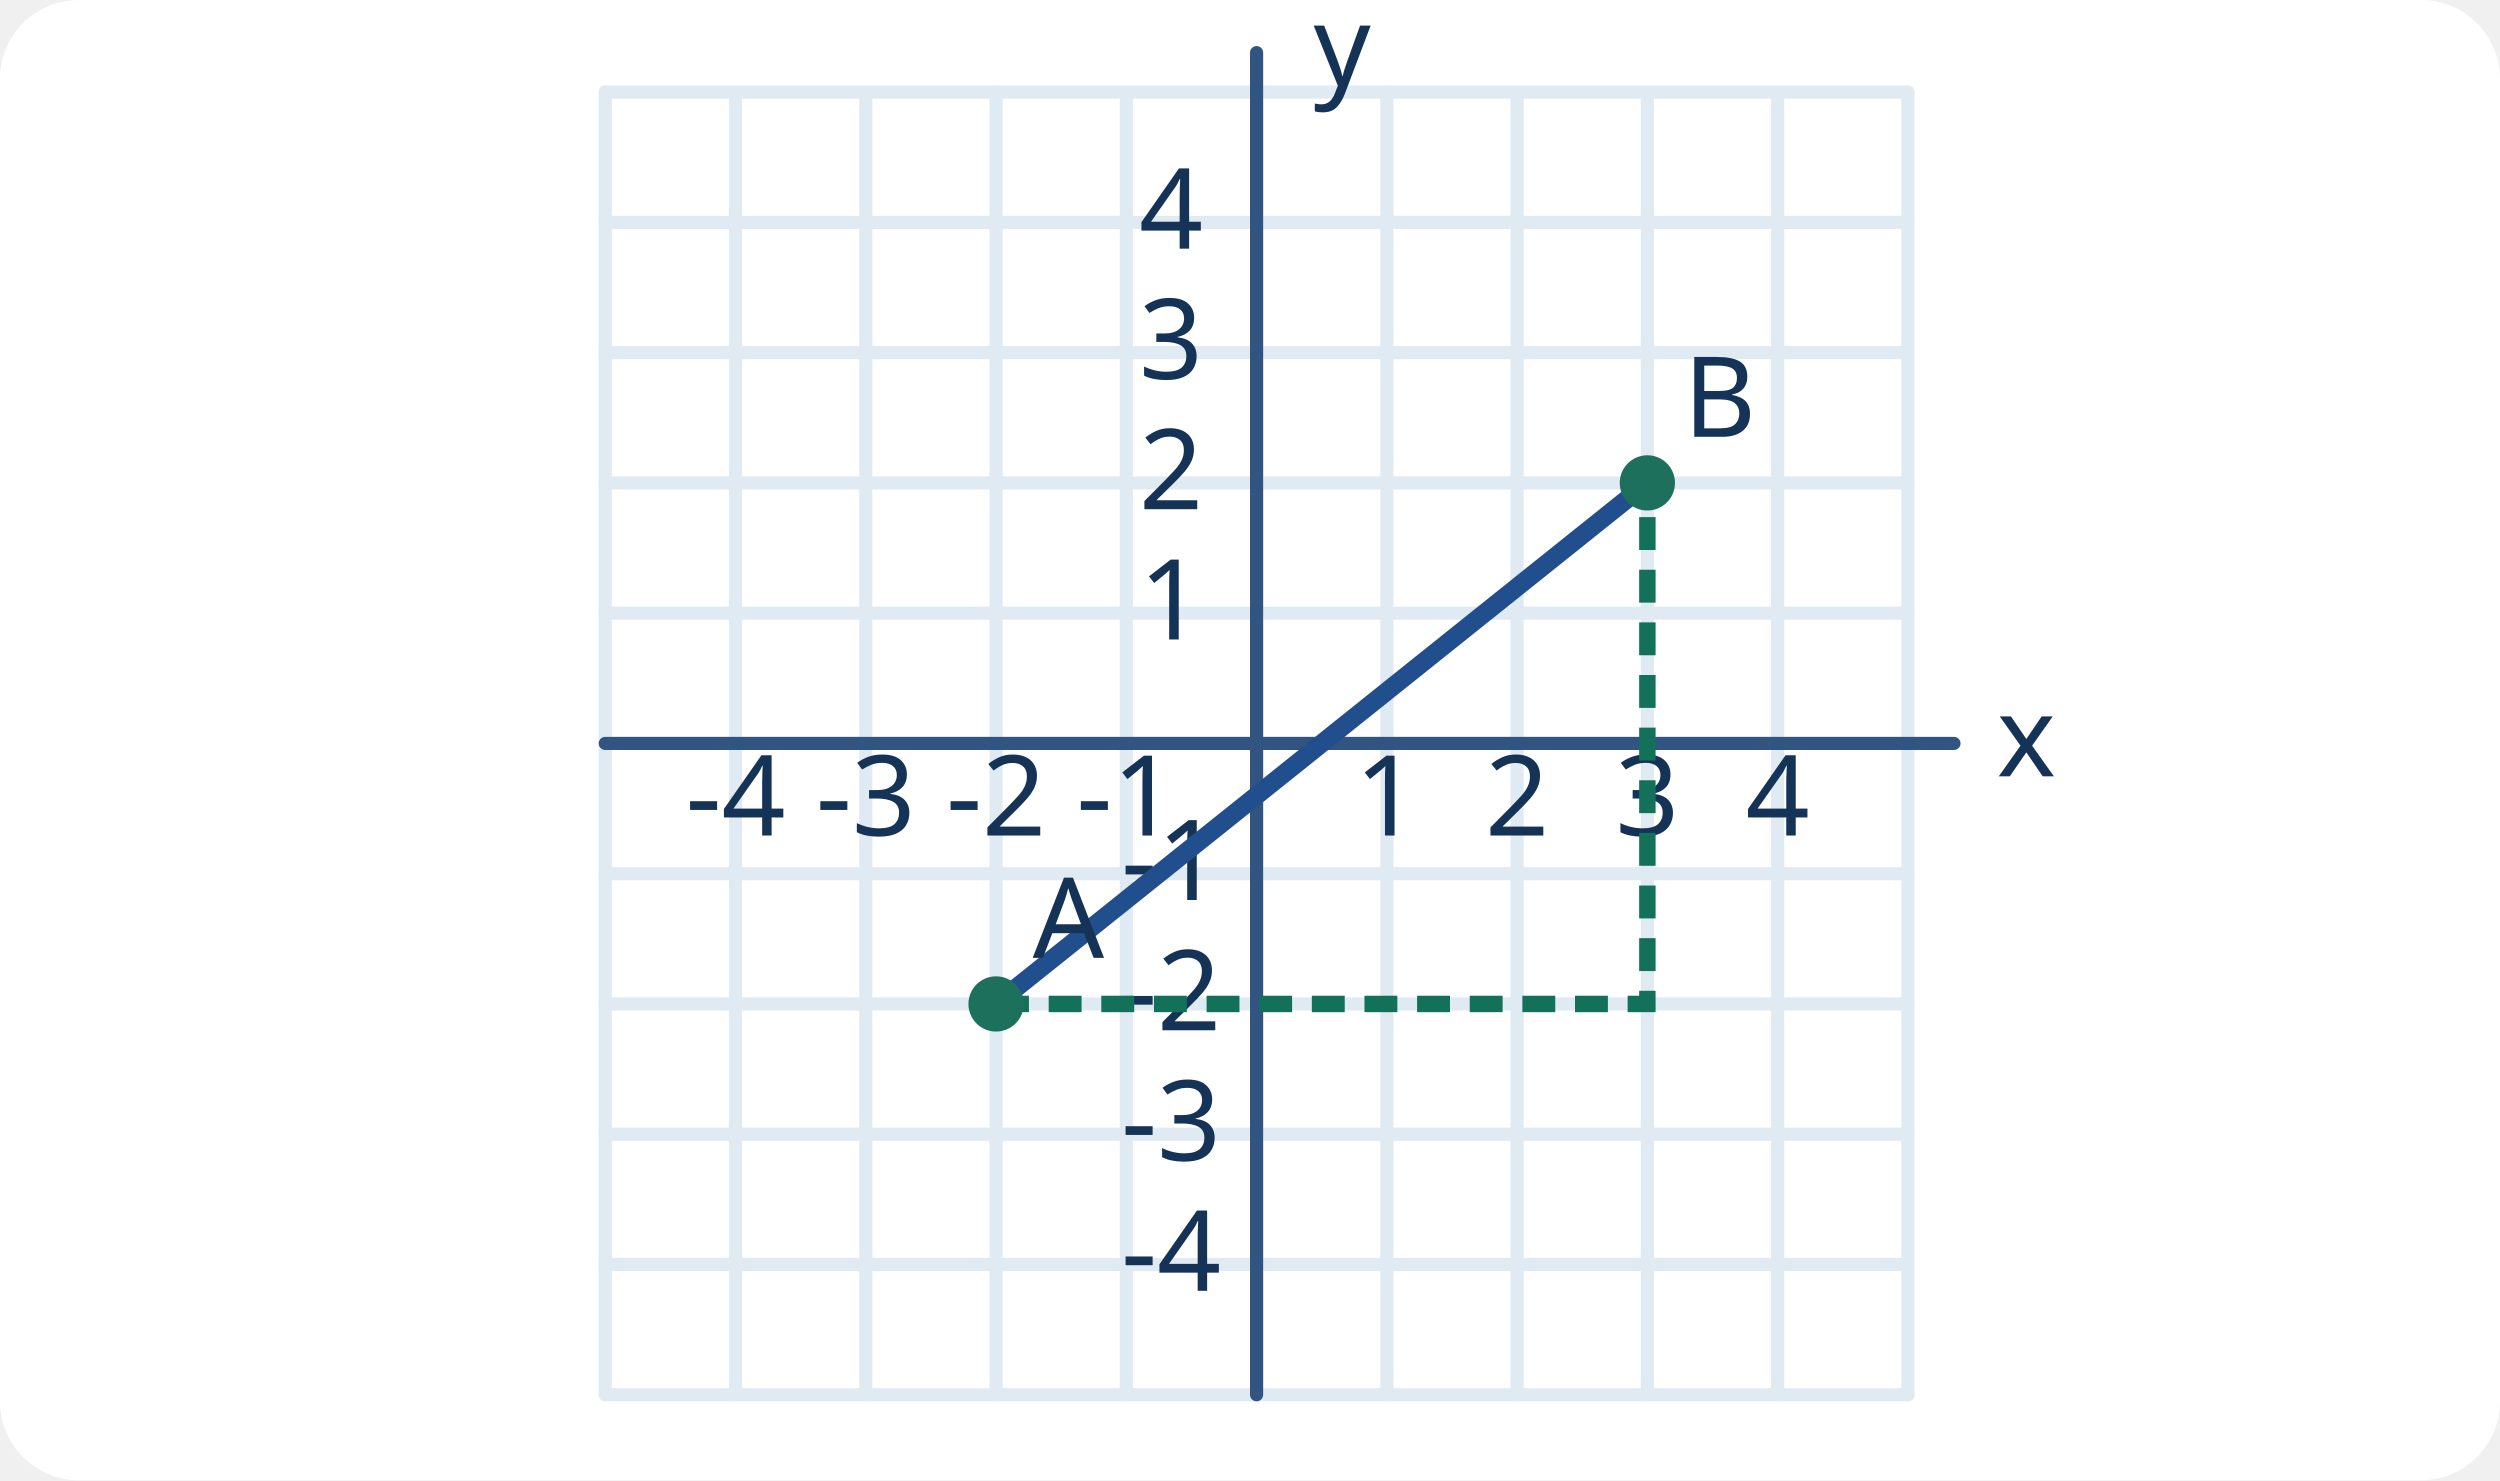
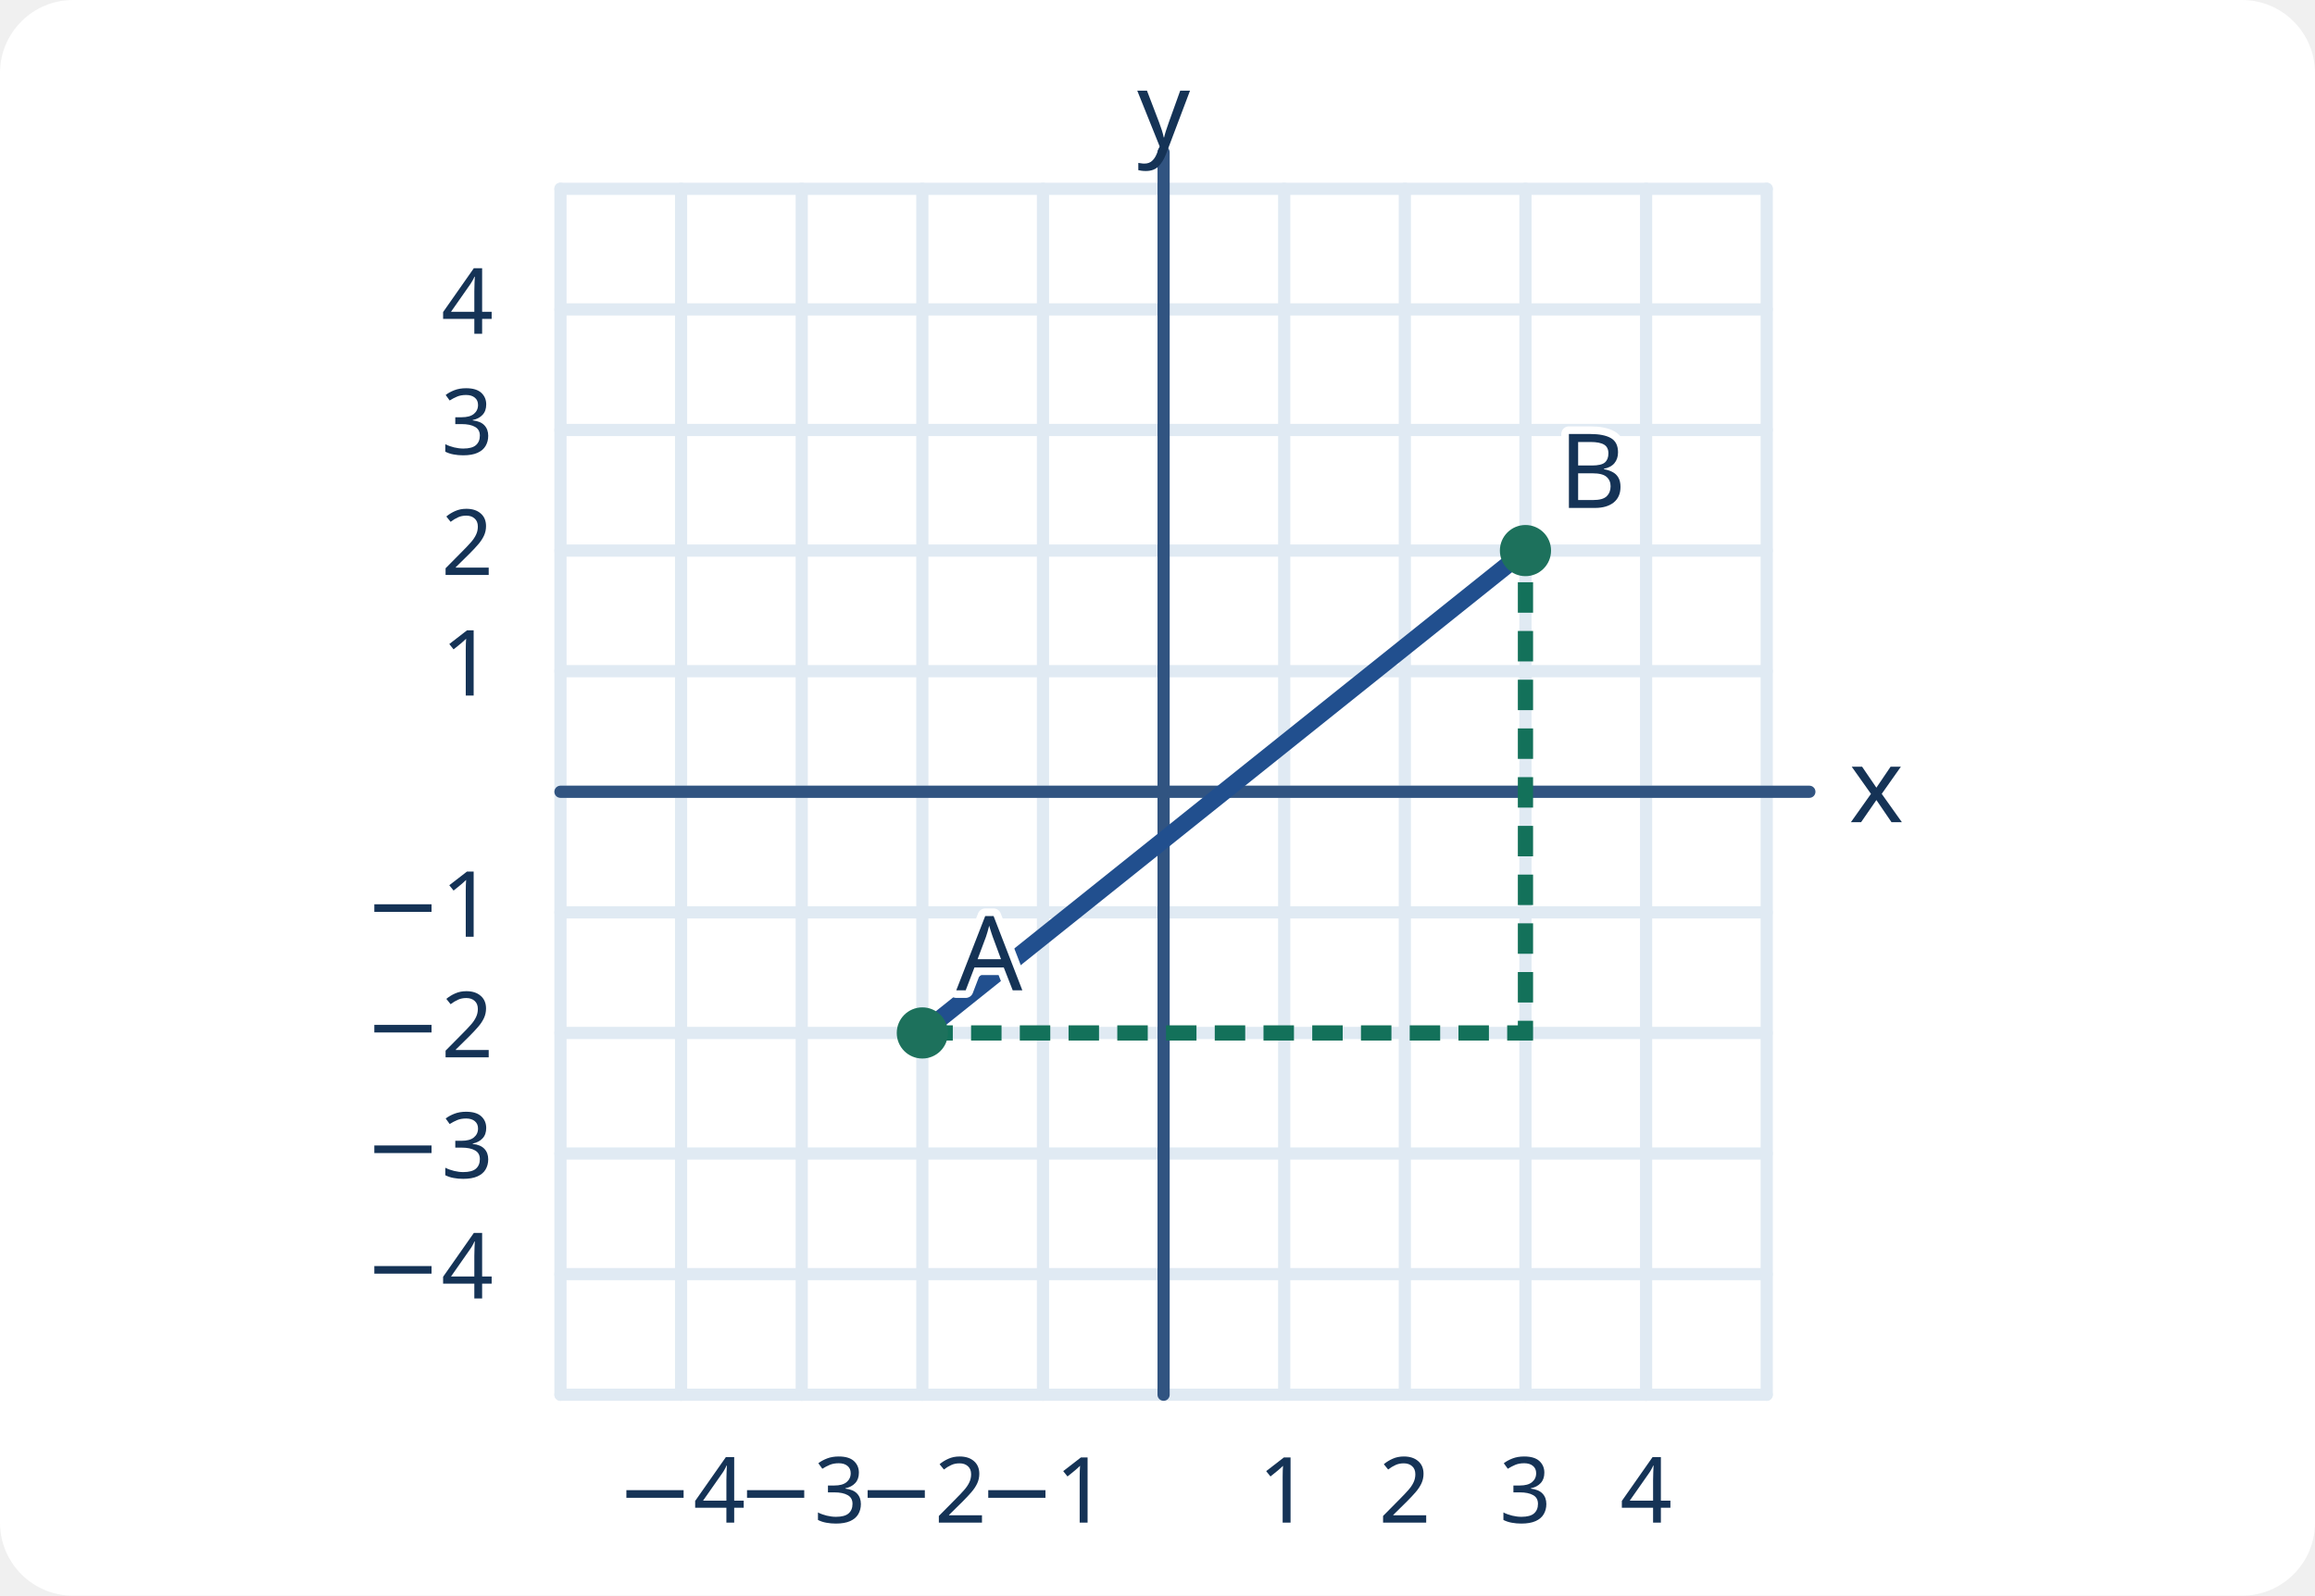
- <svg xmlns="http://www.w3.org/2000/svg" viewBox="0 0 380 225" role="img" aria-labelledby="title">
-   <rect width="380" height="225" rx="12" fill="white" />
+ <svg xmlns="http://www.w3.org/2000/svg" viewBox="0 -17 380 262" role="img" aria-labelledby="title">
+   <rect y="-17" width="380" height="262" rx="12" fill="white" />
  <path d="M92.0 14L92.0 212" stroke="#e0eaf3" stroke-width="2" stroke-linecap="round" fill="none" />
  <path d="M92 212.0L290 212.0" stroke="#e0eaf3" stroke-width="2" stroke-linecap="round" fill="none" />
  <path d="M111.8 14L111.8 212" stroke="#e0eaf3" stroke-width="2" stroke-linecap="round" fill="none" />
  <path d="M92 192.2L290 192.2" stroke="#e0eaf3" stroke-width="2" stroke-linecap="round" fill="none" />
  <path d="M131.6 14L131.6 212" stroke="#e0eaf3" stroke-width="2" stroke-linecap="round" fill="none" />
  <path d="M92 172.4L290 172.4" stroke="#e0eaf3" stroke-width="2" stroke-linecap="round" fill="none" />
  <path d="M151.4 14L151.4 212" stroke="#e0eaf3" stroke-width="2" stroke-linecap="round" fill="none" />
  <path d="M92 152.6L290 152.6" stroke="#e0eaf3" stroke-width="2" stroke-linecap="round" fill="none" />
  <path d="M171.2 14L171.2 212" stroke="#e0eaf3" stroke-width="2" stroke-linecap="round" fill="none" />
  <path d="M92 132.8L290 132.8" stroke="#e0eaf3" stroke-width="2" stroke-linecap="round" fill="none" />
  <path d="M191.0 14L191.0 212" stroke="#e0eaf3" stroke-width="2" stroke-linecap="round" fill="none" />
  <path d="M92 113.0L290 113.0" stroke="#e0eaf3" stroke-width="2" stroke-linecap="round" fill="none" />
  <path d="M210.8 14L210.8 212" stroke="#e0eaf3" stroke-width="2" stroke-linecap="round" fill="none" />
  <path d="M92 93.2L290 93.2" stroke="#e0eaf3" stroke-width="2" stroke-linecap="round" fill="none" />
  <path d="M230.6 14L230.6 212" stroke="#e0eaf3" stroke-width="2" stroke-linecap="round" fill="none" />
  <path d="M92 73.4L290 73.4" stroke="#e0eaf3" stroke-width="2" stroke-linecap="round" fill="none" />
  <path d="M250.4 14L250.4 212" stroke="#e0eaf3" stroke-width="2" stroke-linecap="round" fill="none" />
  <path d="M92 53.6L290 53.6" stroke="#e0eaf3" stroke-width="2" stroke-linecap="round" fill="none" />
  <path d="M270.2 14L270.2 212" stroke="#e0eaf3" stroke-width="2" stroke-linecap="round" fill="none" />
  <path d="M92 33.8L290 33.8" stroke="#e0eaf3" stroke-width="2" stroke-linecap="round" fill="none" />
  <path d="M290.0 14L290.0 212" stroke="#e0eaf3" stroke-width="2" stroke-linecap="round" fill="none" />
  <path d="M92 14.0L290 14.0" stroke="#e0eaf3" stroke-width="2" stroke-linecap="round" fill="none" />
  <path d="M92 113.0L297 113.0" stroke="#315481" stroke-width="2" stroke-linecap="round" fill="none" />
  <path d="M191.0 8L191.0 212" stroke="#315481" stroke-width="2" stroke-linecap="round" fill="none" />
  <text x="308" y="118.0" text-anchor="middle" font-family="system-ui,sans-serif" font-size="17" fill="#153356">x</text>
-   <text x="204.0" y="13" text-anchor="middle" font-family="system-ui,sans-serif" font-size="17" fill="#153356">y</text>
-   <text x="111.8" y="127.0" text-anchor="middle" font-family="system-ui,sans-serif" font-size="17" fill="#153356">-4</text>
-   <text x="178.0" y="196.2" text-anchor="middle" font-family="system-ui,sans-serif" font-size="17" fill="#153356">-4</text>
-   <text x="131.6" y="127.0" text-anchor="middle" font-family="system-ui,sans-serif" font-size="17" fill="#153356">-3</text>
-   <text x="178.0" y="176.4" text-anchor="middle" font-family="system-ui,sans-serif" font-size="17" fill="#153356">-3</text>
-   <text x="151.4" y="127.0" text-anchor="middle" font-family="system-ui,sans-serif" font-size="17" fill="#153356">-2</text>
-   <text x="178.0" y="156.6" text-anchor="middle" font-family="system-ui,sans-serif" font-size="17" fill="#153356">-2</text>
-   <text x="171.2" y="127.0" text-anchor="middle" font-family="system-ui,sans-serif" font-size="17" fill="#153356">-1</text>
-   <text x="178.0" y="136.8" text-anchor="middle" font-family="system-ui,sans-serif" font-size="17" fill="#153356">-1</text>
-   <text x="210.8" y="127.0" text-anchor="middle" font-family="system-ui,sans-serif" font-size="17" fill="#153356">1</text>
-   <text x="178.0" y="97.2" text-anchor="middle" font-family="system-ui,sans-serif" font-size="17" fill="#153356">1</text>
-   <text x="230.6" y="127.0" text-anchor="middle" font-family="system-ui,sans-serif" font-size="17" fill="#153356">2</text>
-   <text x="178.0" y="77.4" text-anchor="middle" font-family="system-ui,sans-serif" font-size="17" fill="#153356">2</text>
-   <text x="250.4" y="127.0" text-anchor="middle" font-family="system-ui,sans-serif" font-size="17" fill="#153356">3</text>
-   <text x="178.0" y="57.6" text-anchor="middle" font-family="system-ui,sans-serif" font-size="17" fill="#153356">3</text>
-   <text x="270.2" y="127.0" text-anchor="middle" font-family="system-ui,sans-serif" font-size="17" fill="#153356">4</text>
-   <text x="178.0" y="37.8" text-anchor="middle" font-family="system-ui,sans-serif" font-size="17" fill="#153356">4</text>
+   <text x="191" y="7" text-anchor="middle" font-family="system-ui,sans-serif" font-size="17" fill="#153356">y</text>
+   <text x="111.8" y="233" text-anchor="middle" font-family="system-ui,sans-serif" font-size="15" fill="#153356">−4</text>
+   <text x="81" y="196.2" text-anchor="end" font-family="system-ui,sans-serif" font-size="15" fill="#153356">−4</text>
+   <text x="131.6" y="233" text-anchor="middle" font-family="system-ui,sans-serif" font-size="15" fill="#153356">−3</text>
+   <text x="81" y="176.4" text-anchor="end" font-family="system-ui,sans-serif" font-size="15" fill="#153356">−3</text>
+   <text x="151.4" y="233" text-anchor="middle" font-family="system-ui,sans-serif" font-size="15" fill="#153356">−2</text>
+   <text x="81" y="156.6" text-anchor="end" font-family="system-ui,sans-serif" font-size="15" fill="#153356">−2</text>
+   <text x="171.2" y="233" text-anchor="middle" font-family="system-ui,sans-serif" font-size="15" fill="#153356">−1</text>
+   <text x="81" y="136.8" text-anchor="end" font-family="system-ui,sans-serif" font-size="15" fill="#153356">−1</text>
+   <text x="210.8" y="233" text-anchor="middle" font-family="system-ui,sans-serif" font-size="15" fill="#153356">1</text>
+   <text x="81" y="97.2" text-anchor="end" font-family="system-ui,sans-serif" font-size="15" fill="#153356">1</text>
+   <text x="230.6" y="233" text-anchor="middle" font-family="system-ui,sans-serif" font-size="15" fill="#153356">2</text>
+   <text x="81" y="77.4" text-anchor="end" font-family="system-ui,sans-serif" font-size="15" fill="#153356">2</text>
+   <text x="250.4" y="233" text-anchor="middle" font-family="system-ui,sans-serif" font-size="15" fill="#153356">3</text>
+   <text x="81" y="57.6" text-anchor="end" font-family="system-ui,sans-serif" font-size="15" fill="#153356">3</text>
+   <text x="270.2" y="233" text-anchor="middle" font-family="system-ui,sans-serif" font-size="15" fill="#153356">4</text>
+   <text x="81" y="37.8" text-anchor="end" font-family="system-ui,sans-serif" font-size="15" fill="#153356">4</text>
  <defs>
    <clipPath id="plot">
      <rect x="92" y="14" width="198" height="198" />
    </clipPath>
  </defs>
  <g clip-path="url(#plot)">
    <line x1="151.40" y1="152.60" x2="250.40" y2="73.40" stroke="#214f8e" stroke-width="2.8" />
    <path d="M 151.4 152.6 H 250.4 V 73.4" fill="none" stroke="#13715a" stroke-width="2.5" stroke-dasharray="5 3" />
    <circle cx="151.40" cy="152.60" r="4.2" fill="#1d715c" />
-     <text x="162.4" y="145.6" text-anchor="middle" font-family="system-ui,sans-serif" font-size="17" fill="#153356">A</text>
    <circle cx="250.40" cy="73.40" r="4.2" fill="#1d715c" />
-     <text x="261.4" y="66.4" text-anchor="middle" font-family="system-ui,sans-serif" font-size="17" fill="#153356">B</text>
  </g>
+   <text x="162.4" y="145.6" text-anchor="middle" font-family="system-ui,sans-serif" font-size="17" fill="#153356" paint-order="stroke" stroke="white" stroke-width="2.5" stroke-linejoin="round">A</text>
+   <text x="261.4" y="66.4" text-anchor="middle" font-family="system-ui,sans-serif" font-size="17" fill="#153356" paint-order="stroke" stroke="white" stroke-width="2.5" stroke-linejoin="round">B</text>
</svg>
